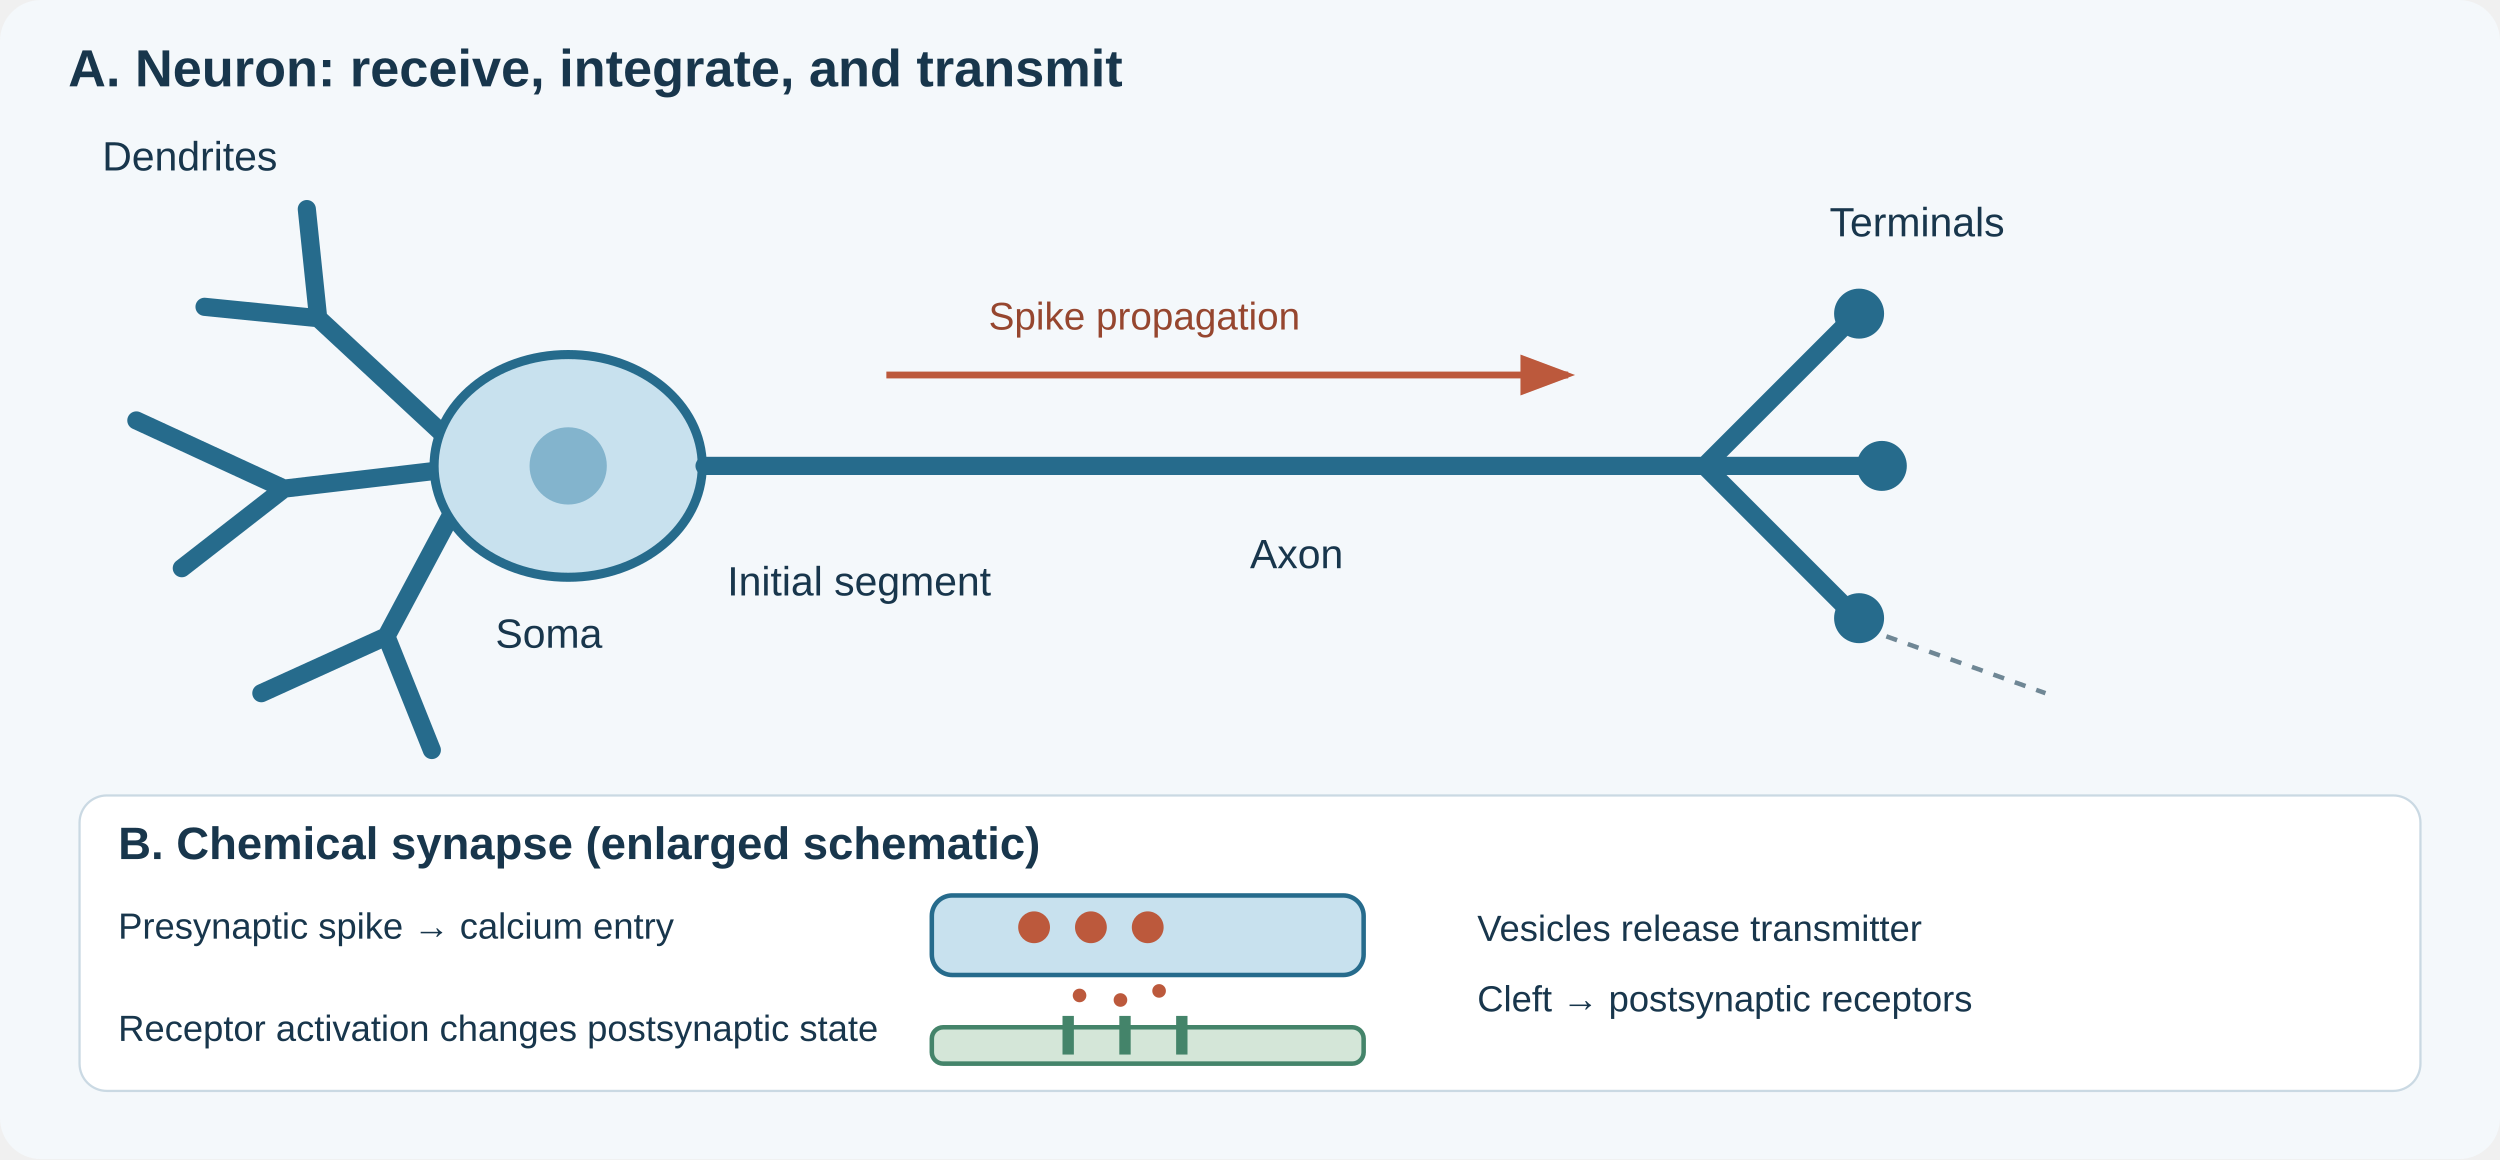
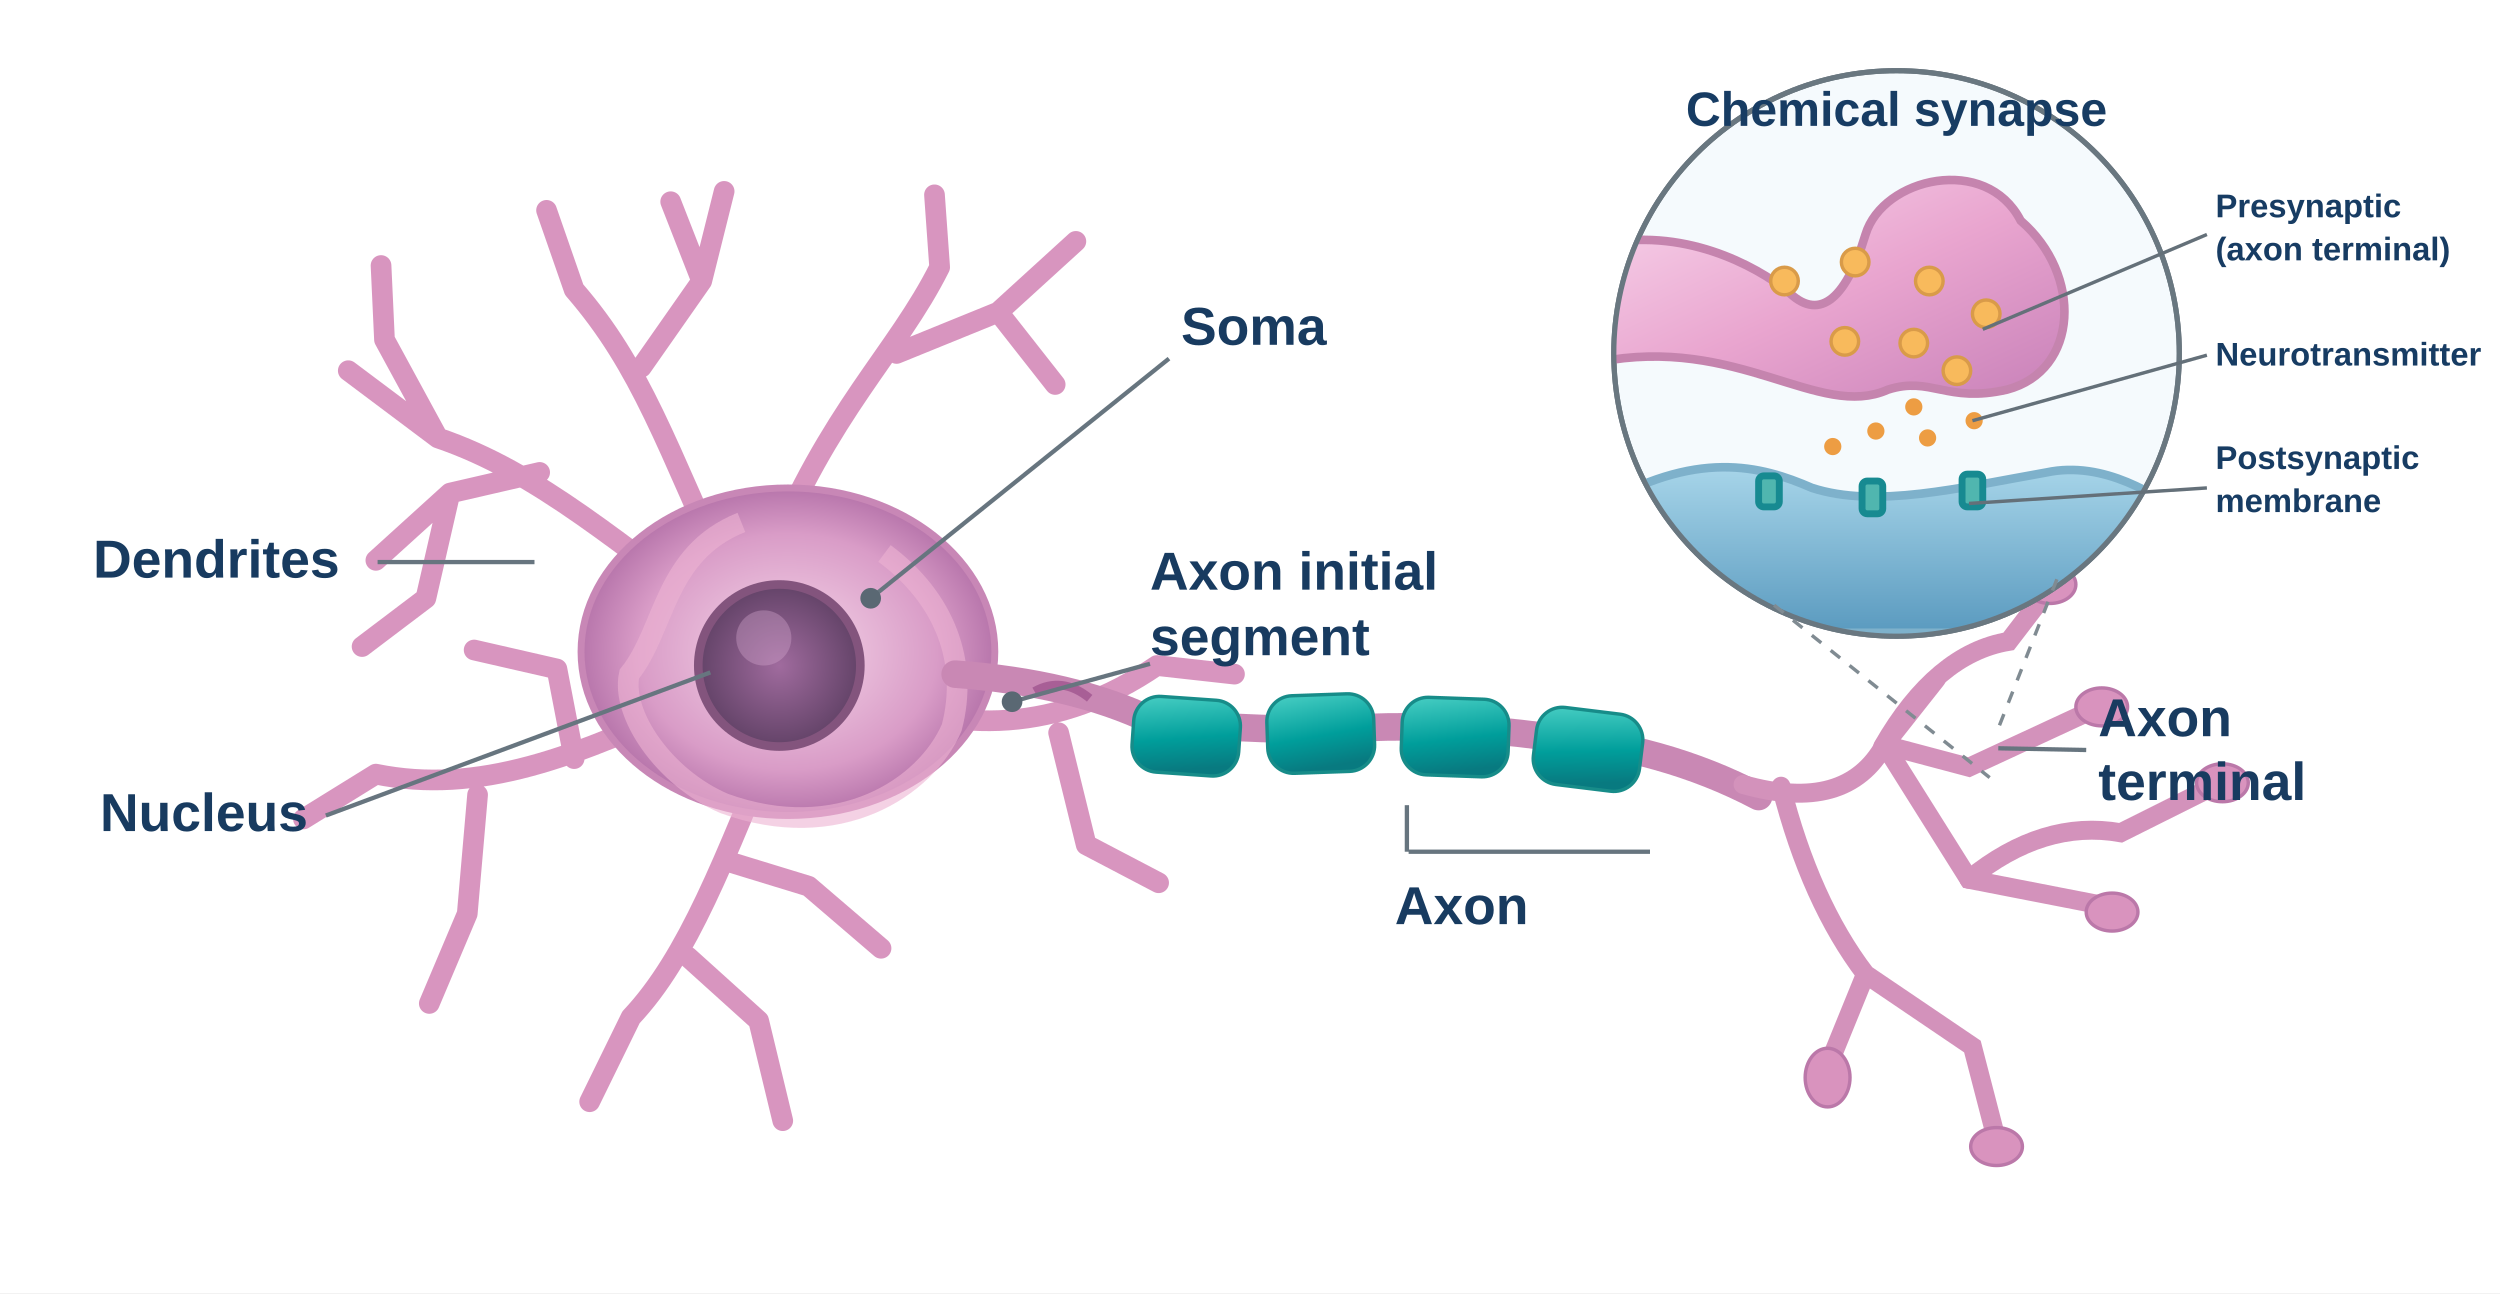
- <svg xmlns="http://www.w3.org/2000/svg" viewBox="0 0 1100 510" role="img" aria-labelledby="title desc">
+ <svg xmlns="http://www.w3.org/2000/svg" viewBox="0 0 1450 750" role="img" aria-labelledby="title desc">
  <defs>
-     <marker id="arrow" markerWidth="9" markerHeight="9" refX="7" refY="3" orient="auto">
-       <path d="M0 0L0 6L8 3Z" fill="#bc593c" />
-     </marker>
+     <linearGradient id="pink" x1="0" y1="0" x2="1" y2="1">
+       <stop stop-color="#F9D8ED" />
+       <stop offset=".52" stop-color="#E9A5CF" />
+       <stop offset="1" stop-color="#C881B9" />
+     </linearGradient>
+     <radialGradient id="soma">
+       <stop stop-color="#F6D8EA" />
+       <stop offset=".72" stop-color="#D99CC7" />
+       <stop offset="1" stop-color="#B775AB" />
+     </radialGradient>
+     <radialGradient id="nucleus">
+       <stop stop-color="#A06B9E" />
+       <stop offset="1" stop-color="#634368" />
+     </radialGradient>
+     <linearGradient id="myelin" x1="0" y1="0" x2=".2" y2="1">
+       <stop stop-color="#49CFC4" />
+       <stop offset=".6" stop-color="#009E9B" />
+       <stop offset="1" stop-color="#087A80" />
+     </linearGradient>
+     <linearGradient id="post" x1="0" y1="0" x2="0" y2="1">
+       <stop stop-color="#A7D5E9" />
+       <stop offset="1" stop-color="#5A9ABF" />
+     </linearGradient>
+     <clipPath id="inset">
+       <circle cx="1100" cy="205" r="164" />
+     </clipPath>
  </defs>
-   <rect width="1100" height="510" rx="18" fill="#f4f8fb" />
-   <g font-family="Arial,sans-serif" fill="#18364c">
-     <text x="30" y="38" font-size="23" font-weight="bold">A. Neuron: receive, integrate, and transmit</text>
-     <g stroke="#266b8c" stroke-width="8" fill="none" stroke-linecap="round">
-       <path d="M210 205L140 140L90 135M140 140L135 92M210 205L125 215L60 185M125 215L80 250M210 205L170 280L115 305M170 280L190 330" />
+   <rect width="1450" height="750" fill="white" />
+   <g fill="none" stroke="#D895BF" stroke-width="12" stroke-linecap="round" stroke-linejoin="round">
+     <path d="M430 367 C359 316 313 274 254 254 L202 215 M254 254 L223 197 L221 154 M313 274 L261 286 L218 325 M261 286 L247 347 L210 375" />
+     <path d="M426 345 C386 257 372 213 333 168 L317 122 M372 213 L407 163 L420 111 M407 163 L389 117" />
+     <path d="M446 325 C481 238 520 205 545 155 L542 113 M520 205 L579 181 L624 140 M579 181 L612 223" />
+     <path d="M411 403 C333 440 277 461 218 449 L176 475 M277 461 L271 530 L249 582 M333 440 L323 388 L275 377" />
+     <path d="M452 421 C420 499 399 555 366 590 L342 639 M399 555 L440 592 L454 650 M420 499 L469 514 L511 550" />
+     <path d="M498 402 C556 426 614 425 671 386 L716 391 M614 425 L630 490 L672 512" />
+   </g>
+   <ellipse cx="457" cy="378" rx="120" ry="95" fill="url(#soma)" stroke="#C887B6" stroke-width="4" />
+   <path d="M430 303 C385 321 386 365 365 391 C360 414 385 451 420 466 C486 490 537 457 552 422 C562 384 548 347 513 321" fill="none" stroke="#EDB3D2" stroke-width="12" opacity=".6" />
+   <circle cx="452" cy="386" r="47" fill="url(#nucleus)" stroke="#83547D" stroke-width="5" />
+   <circle cx="443" cy="370" r="16" fill="#D2A6CC" opacity=".38" />
+   <path d="M554 391 Q622 396 668 418 Q733 425 792 422 Q842 420 895 427 Q965 433 1020 462" stroke="#C988B4" stroke-width="16" fill="none" stroke-linecap="round" />
+   <path d="M600 401 Q616 392 632 405" stroke="#A85F96" stroke-width="5" fill="none" />
+   <g fill="url(#myelin)" stroke="#178C89" stroke-width="2">
+     <rect x="657" y="405" width="62" height="44" rx="15" transform="rotate(4 688 427)" />
+     <rect x="735" y="403" width="62" height="45" rx="15" transform="rotate(-2 765 425)" />
+     <rect x="813" y="405" width="62" height="45" rx="15" transform="rotate(2 844 427)" />
+     <rect x="890" y="412" width="62" height="45" rx="15" transform="rotate(7 920 435)" />
+   </g>
+   <g fill="none" stroke="#D392BB" stroke-width="11" stroke-linecap="round">
+     <path d="M1011 455 Q1071 472 1093 432 L1123 394 M1093 432 L1142 445 L1211 413 M1093 432 L1142 510 L1219 525" />
+     <path d="M1033 456 Q1050 523 1082 565 L1060 619 M1082 565 L1144 607 L1158 661" />
+     <path d="M1092 433 Q1123 379 1165 372 L1188 342" />
+     <path d="M1142 510 Q1185 475 1230 483 L1284 456" />
+   </g>
+   <g fill="#D993BE" stroke="#BB78A9" stroke-width="2">
+     <ellipse cx="1189" cy="339" rx="15" ry="11" />
+     <ellipse cx="1219" cy="410" rx="15" ry="11" />
+     <ellipse cx="1289" cy="454" rx="15" ry="11" />
+     <ellipse cx="1225" cy="529" rx="15" ry="11" />
+     <ellipse cx="1060" cy="625" rx="13" ry="17" />
+     <ellipse cx="1158" cy="665" rx="15" ry="11" />
+   </g>
+   <g font-family="Arial,Helvetica,sans-serif" fill="#183B60" font-weight="600">
+     <g font-size="31">
+       <text x="54" y="335">Dendrites</text>
+       <text x="58" y="482">Nucleus</text>
+       <text x="685" y="200">Soma</text>
+       <text x="667" y="342">Axon initial</text>
+       <text x="667" y="380">segment</text>
+       <text x="809" y="536">Axon</text>
+       <text x="1217" y="427">Axon</text>
+       <text x="1217" y="464">terminal</text>
    </g>
-     <ellipse cx="250" cy="205" rx="59" ry="49" fill="#c8e1ee" stroke="#266b8c" stroke-width="4" />
-     <circle cx="250" cy="205" r="17" fill="#83b4cd" />
-     <path d="M310 205L750 205M750 205L815 140M750 205L825 205M750 205L815 270" fill="none" stroke="#266b8c" stroke-width="8" stroke-linecap="round" />
-     <g fill="#266b8c">
-       <circle cx="818" cy="138" r="11" />
-       <circle cx="828" cy="205" r="11" />
-       <circle cx="818" cy="272" r="11" />
+     <g fill="none" stroke="#67757F" stroke-width="2.5">
+       <path d="M219 326H310" />
+       <path d="M189 473L412 390" />
+       <path d="M678 208L505 347" />
+       <path d="M667 385L587 407" />
+       <path d="M816 494V467 M817 494H957" />
+       <path d="M1210 435L1159 434" />
    </g>
-     <g font-size="18">
-       <text x="45" y="75">Dendrites</text>
-       <text x="218" y="285">Soma</text>
-       <text x="320" y="262">Initial segment</text>
-       <text x="550" y="250">Axon</text>
-       <text x="805" y="104">Terminals</text>
+     <circle cx="505" cy="347" r="6" fill="#5A6873" />
+     <circle cx="587" cy="407" r="6" fill="#5A6873" />
+   </g>
+   <circle cx="1100" cy="205" r="164" fill="#F5FAFD" stroke="#6D7780" stroke-width="3" />
+   <g clip-path="url(#inset)">
+     <path d="M927 142 C976 131 1018 154 1037 169 C1054 186 1070 176 1082 136 C1092 103 1152 89 1172 128 C1208 159 1206 215 1164 226 C1129 234 1120 218 1095 226 C1055 244 1008 194 927 210Z" fill="url(#pink)" stroke="#C584AE" stroke-width="5" />
+     <path d="M925 295 C984 260 1021 270 1051 283 C1088 295 1136 283 1187 274 C1220 267 1251 287 1270 301V367H925Z" fill="url(#post)" stroke="#7EB1CB" stroke-width="5" />
+     <g fill="#F8BA5C" stroke="#D99B49" stroke-width="2">
+       <circle cx="1035" cy="163" r="8" />
+       <circle cx="1076" cy="152" r="8" />
+       <circle cx="1119" cy="163" r="8" />
+       <circle cx="1152" cy="182" r="8" />
+       <circle cx="1070" cy="198" r="8" />
+       <circle cx="1110" cy="199" r="8" />
+       <circle cx="1135" cy="215" r="8" />
    </g>
-     <path d="M390 165L690 165" stroke="#bc593c" stroke-width="3" marker-end="url(#arrow)" />
-     <text x="435" y="145" font-size="17" fill="#96462f">Spike propagation</text>
-     <path d="M830 280L900 305" stroke="#6f8795" stroke-width="2" stroke-dasharray="5 5" />
-     <rect x="35" y="350" width="1030" height="130" rx="12" fill="white" stroke="#cad9e3" />
-     <text x="52" y="378" font-size="20" font-weight="bold">B. Chemical synapse (enlarged schematic)</text>
-     <rect x="410" y="394" width="190" height="35" rx="9" fill="#c8e1ee" stroke="#266b8c" stroke-width="2" />
-     <rect x="410" y="452" width="190" height="16" rx="5" fill="#d4e6d8" stroke="#44846a" stroke-width="2" />
-     <g fill="#bc593c">
-       <circle cx="455" cy="408" r="7" />
-       <circle cx="480" cy="408" r="7" />
-       <circle cx="505" cy="408" r="7" />
-       <circle cx="475" cy="438" r="3" />
-       <circle cx="493" cy="440" r="3" />
-       <circle cx="510" cy="436" r="3" />
+     <g fill="#ED9D43">
+       <circle cx="1088" cy="250" r="5" />
+       <circle cx="1118" cy="254" r="5" />
+       <circle cx="1145" cy="244" r="5" />
+       <circle cx="1063" cy="259" r="5" />
+       <circle cx="1110" cy="236" r="5" />
    </g>
-     <g stroke="#44846a" stroke-width="5">
-       <path d="M470 447v17M495 447v17M520 447v17" />
-     </g>
-     <g font-size="16">
-       <text x="52" y="413">Presynaptic spike → calcium entry</text>
-       <text x="650" y="414">Vesicles release transmitter</text>
-       <text x="650" y="445">Cleft → postsynaptic receptors</text>
-       <text x="52" y="458">Receptor activation changes postsynaptic state</text>
+     <g stroke="#178A91" stroke-width="4" fill="#50B6AF">
+       <rect x="1020" y="276" width="12" height="18" rx="3" />
+       <rect x="1080" y="279" width="12" height="19" rx="3" />
+       <rect x="1138" y="275" width="12" height="19" rx="3" />
    </g>
  </g>
+   <circle cx="1100" cy="205" r="164" fill="none" stroke="#697780" stroke-width="3" />
+   <g font-family="Arial,Helvetica,sans-serif" fill="#173C63">
+     <text x="1100" y="73" font-size="28" text-anchor="middle" font-weight="700">Chemical synapse</text>
+     <g font-size="19" font-weight="600">
+       <text x="1285" y="126">Presynaptic</text>
+       <text x="1285" y="151">(axon terminal)</text>
+       <text x="1285" y="212">Neurotransmitter</text>
+       <text x="1285" y="272">Postsynaptic</text>
+       <text x="1285" y="297">membrane</text>
+     </g>
+     <g fill="none" stroke="#647079" stroke-width="2">
+       <path d="M1280 136L1150 191" />
+       <path d="M1280 206L1144 244" />
+       <path d="M1280 283L1142 292" />
+     </g>
+   </g>
+   <g fill="none" stroke="#808B92" stroke-width="2" stroke-dasharray="7 7">
+     <path d="M1029 351L1154 451" />
+     <path d="M1193 336L1158 425" />
+   </g>
</svg>
